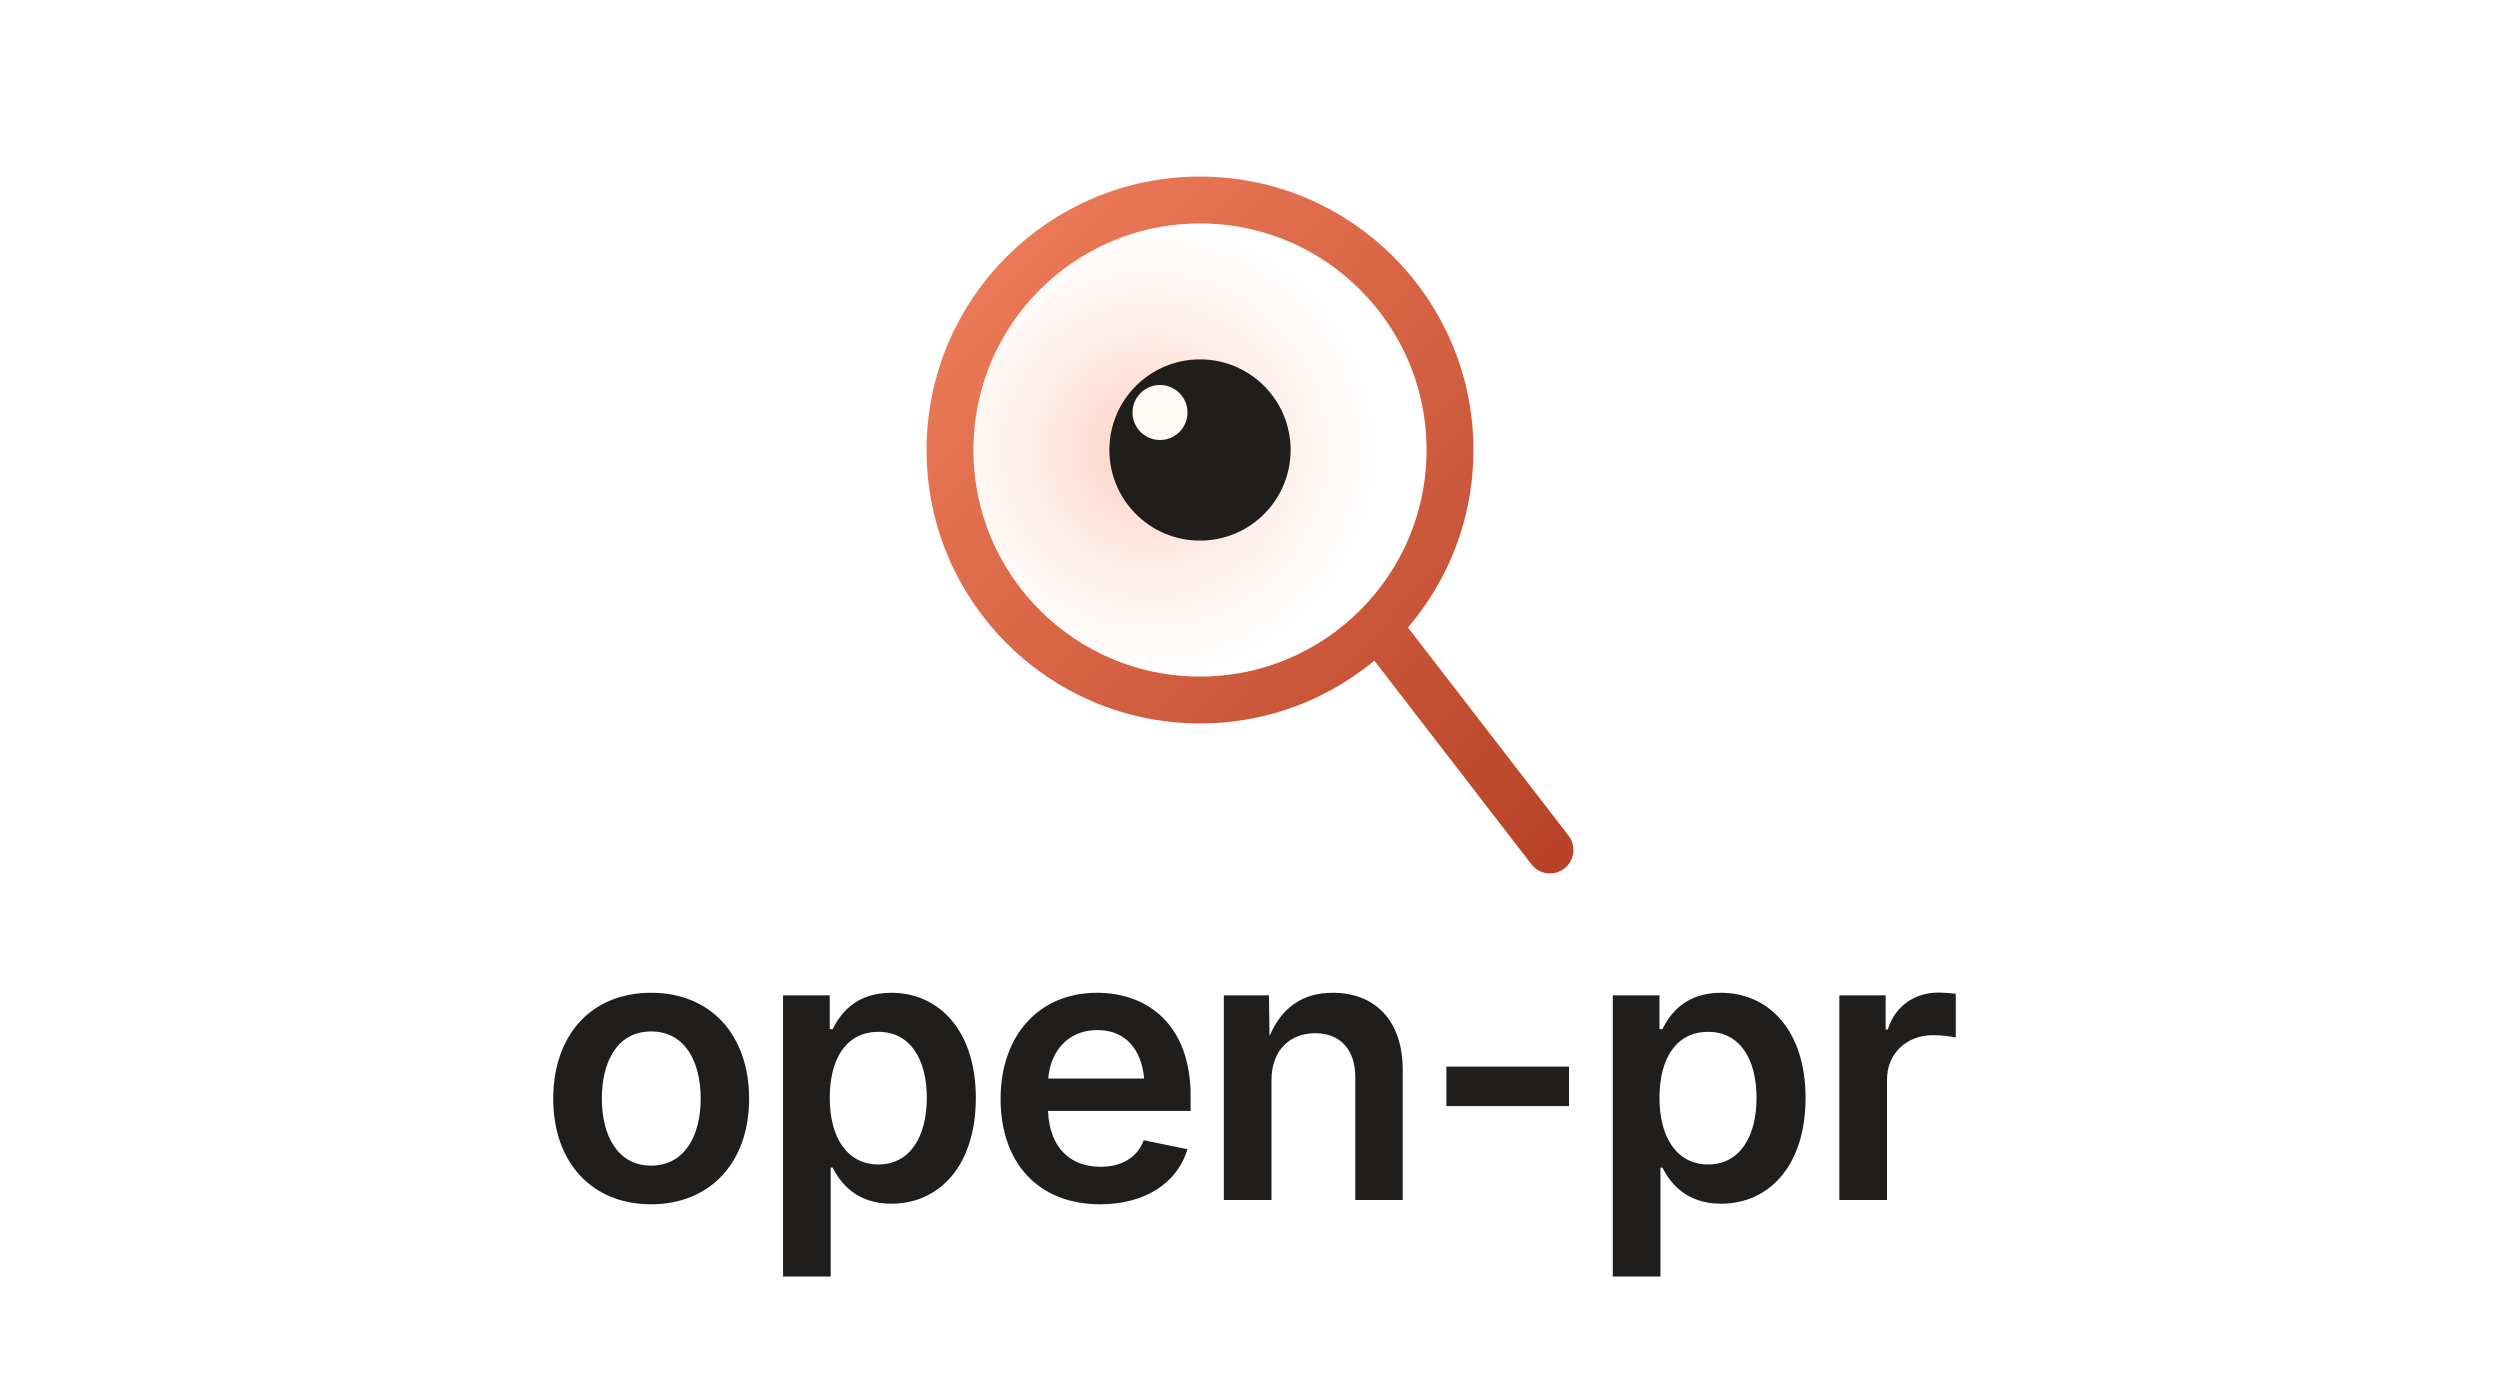
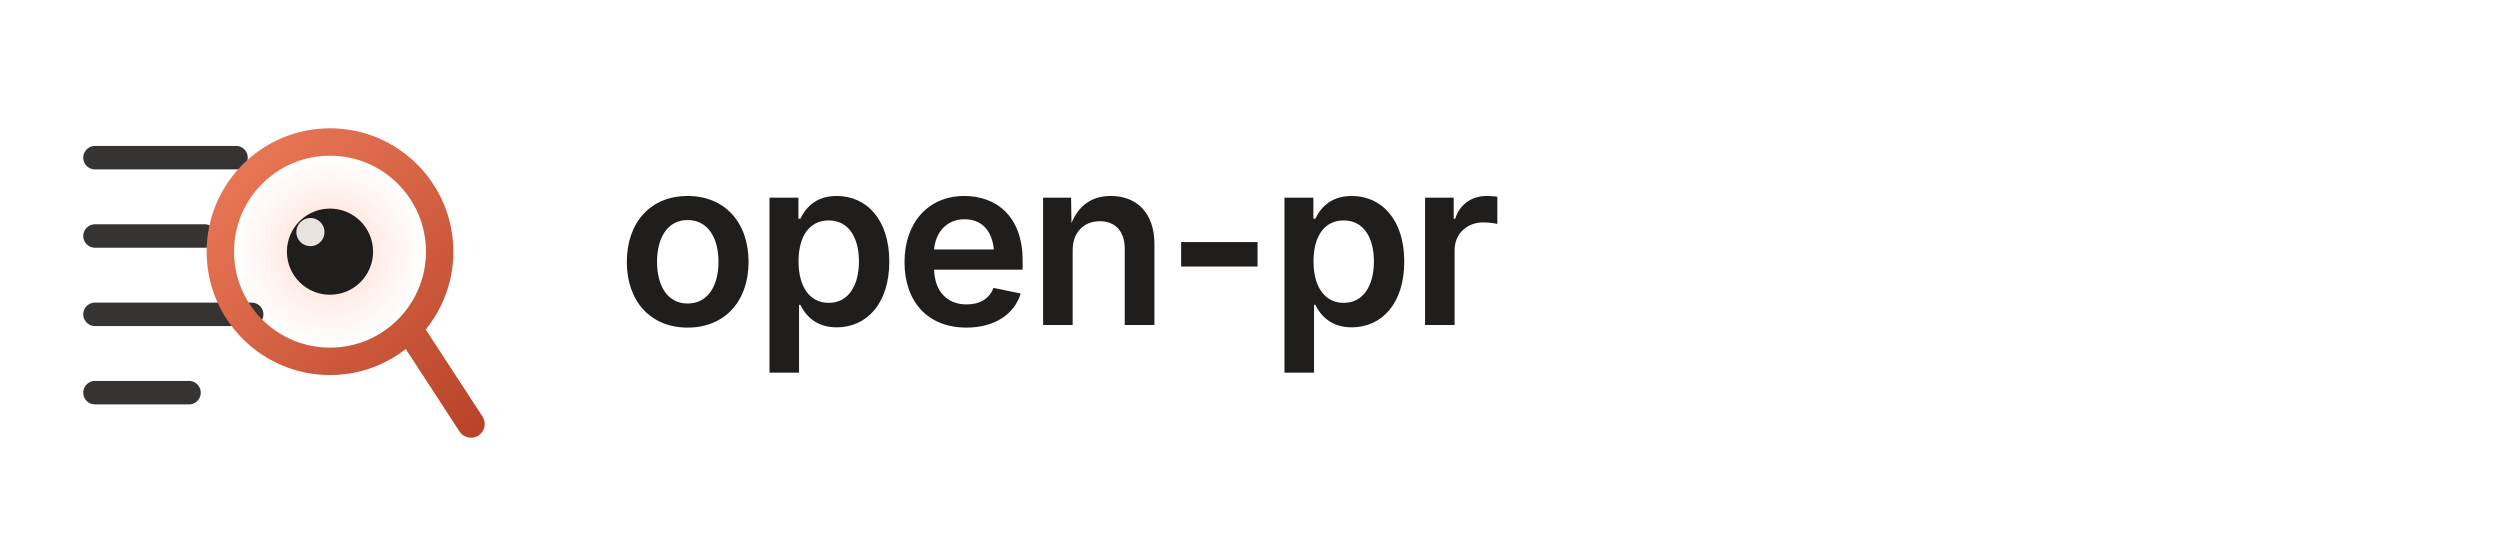
- <svg xmlns="http://www.w3.org/2000/svg" viewBox="0 0 200 110" role="img" aria-label="Open PullRequest">
+ <svg xmlns="http://www.w3.org/2000/svg" viewBox="0 0 300 64" role="img" aria-label="Open PullRequest">
  <defs>
-     <linearGradient id="accent" x1="64" y1="4" x2="130" y2="66" gradientUnits="userSpaceOnUse">
+     <linearGradient id="accent" x1="8" y1="8" x2="56" y2="56" gradientUnits="userSpaceOnUse">
      <stop stop-color="#FF8F6B" />
      <stop offset="1" stop-color="#B84328" />
    </linearGradient>
-     <radialGradient id="glow" cx="96" cy="36" r="18.1" gradientUnits="userSpaceOnUse">
+     <radialGradient id="glow" cx="40" cy="30" r="12.2" gradientUnits="userSpaceOnUse">
      <stop stop-color="#FF8F6B" stop-opacity=".42" />
      <stop offset=".55" stop-color="#FF8F6B" stop-opacity=".14" />
      <stop offset="1" stop-color="#FF8F6B" stop-opacity="0" />
    </radialGradient>
  </defs>
-   <g transform="translate(-4 0)">
-     <circle cx="100" cy="36" r="18.1" fill="url(#glow)" />
-     <circle cx="100" cy="36" r="20" fill="none" stroke="url(#accent)" stroke-width="3.75" />
-     <circle cx="100" cy="36" r="7.25" fill="#1F1E1D" />
-     <circle cx="96.8" cy="33" r="2.2" fill="#FFF8F4" />
-     <path d="M114.5 50.5 128 68" fill="none" stroke="url(#accent)" stroke-width="3.75" stroke-linecap="round" />
+   <g transform="translate(2 2) scale(0.94)">
+     <circle cx="40" cy="30" r="12.2" fill="url(#glow)" />
+     <path d="M10 18h18M10 28h14M10 38h20M10 48h12" fill="none" stroke="#1F1E1D" stroke-width="3" stroke-linecap="round" opacity=".9" />
+     <circle cx="40" cy="30" r="14" fill="none" stroke="url(#accent)" stroke-width="3.5" />
+     <circle cx="40" cy="30" r="5.5" fill="#1F1E1D" />
+     <circle cx="37.5" cy="27.5" r="1.8" fill="#FFF8F4" opacity=".9" />
+     <path d="M50.5 40.5 58 52" fill="none" stroke="url(#accent)" stroke-width="3.5" stroke-linecap="round" />
  </g>
-   <text x="100" y="96" text-anchor="middle" font-family="Inter, 'SF Pro Display', 'Helvetica Neue', Arial, sans-serif" font-size="30" font-weight="600" fill="#1F1E1D" letter-spacing="-0.6">open-pr</text>
+   <text x="74" y="39" font-family="Inter, 'SF Pro Display', 'Helvetica Neue', Arial, sans-serif" font-size="28" font-weight="600" fill="#1F1E1D" letter-spacing="-0.6">open-pr</text>
</svg>
